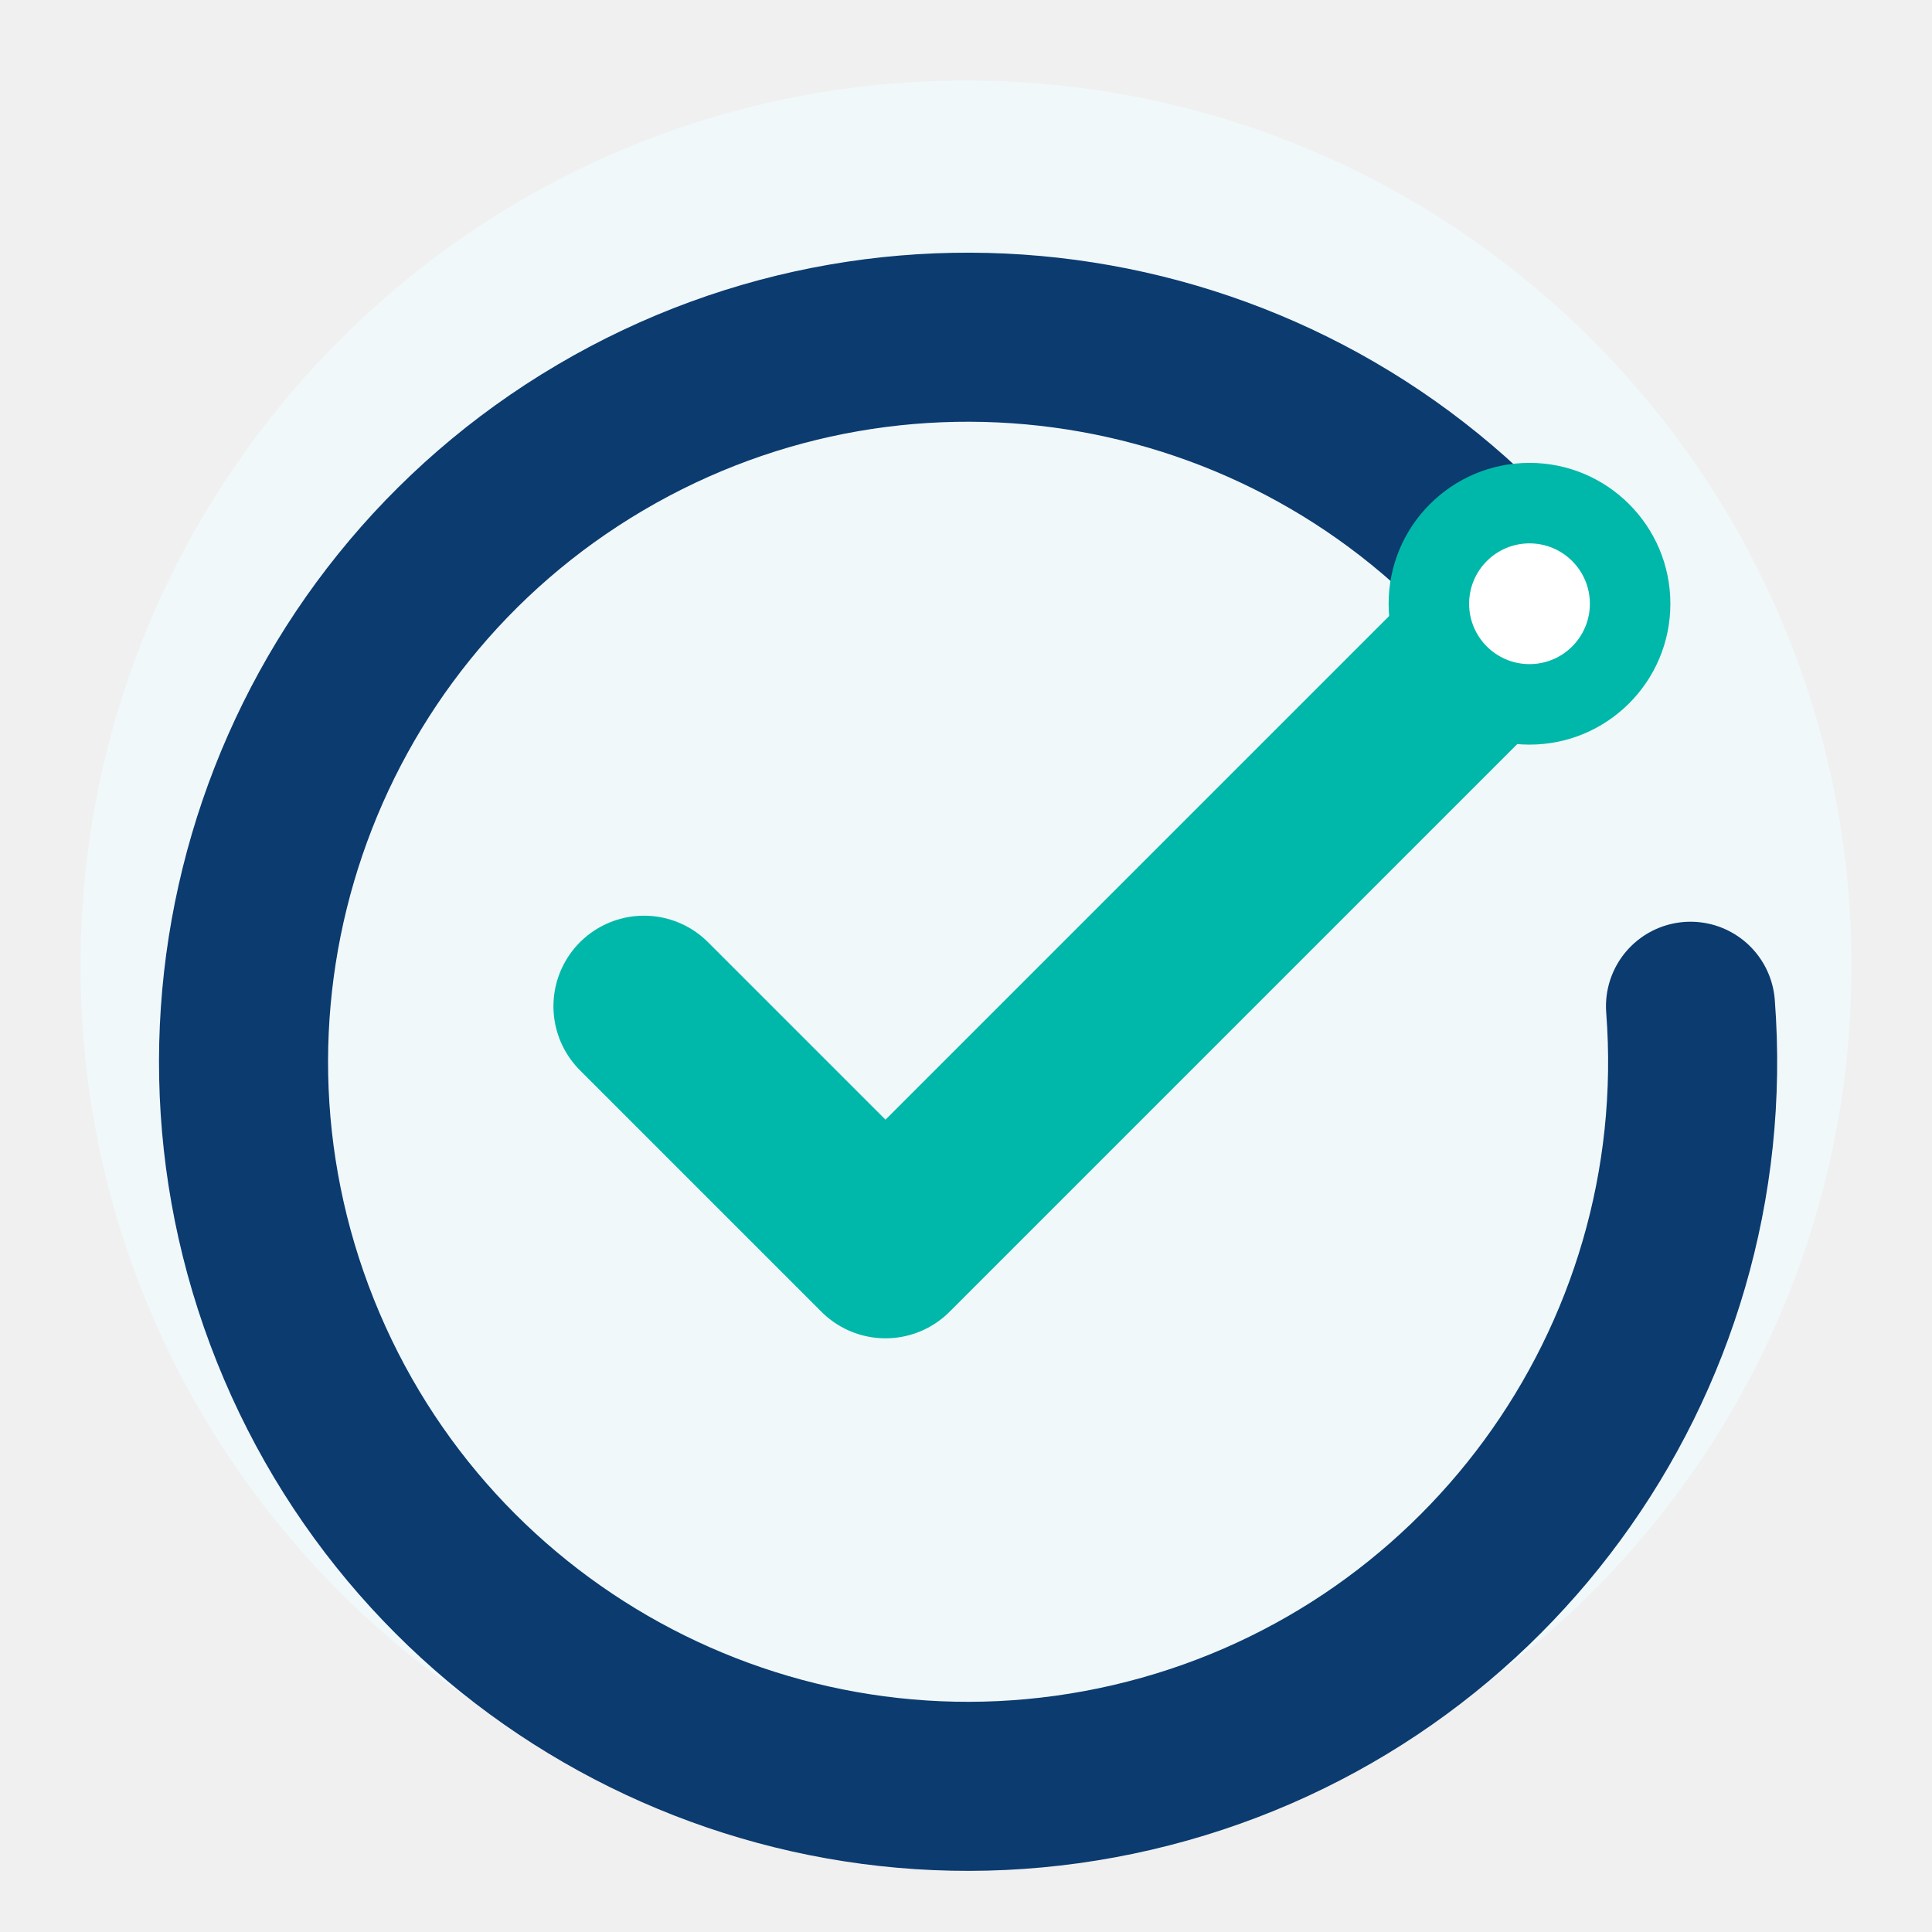
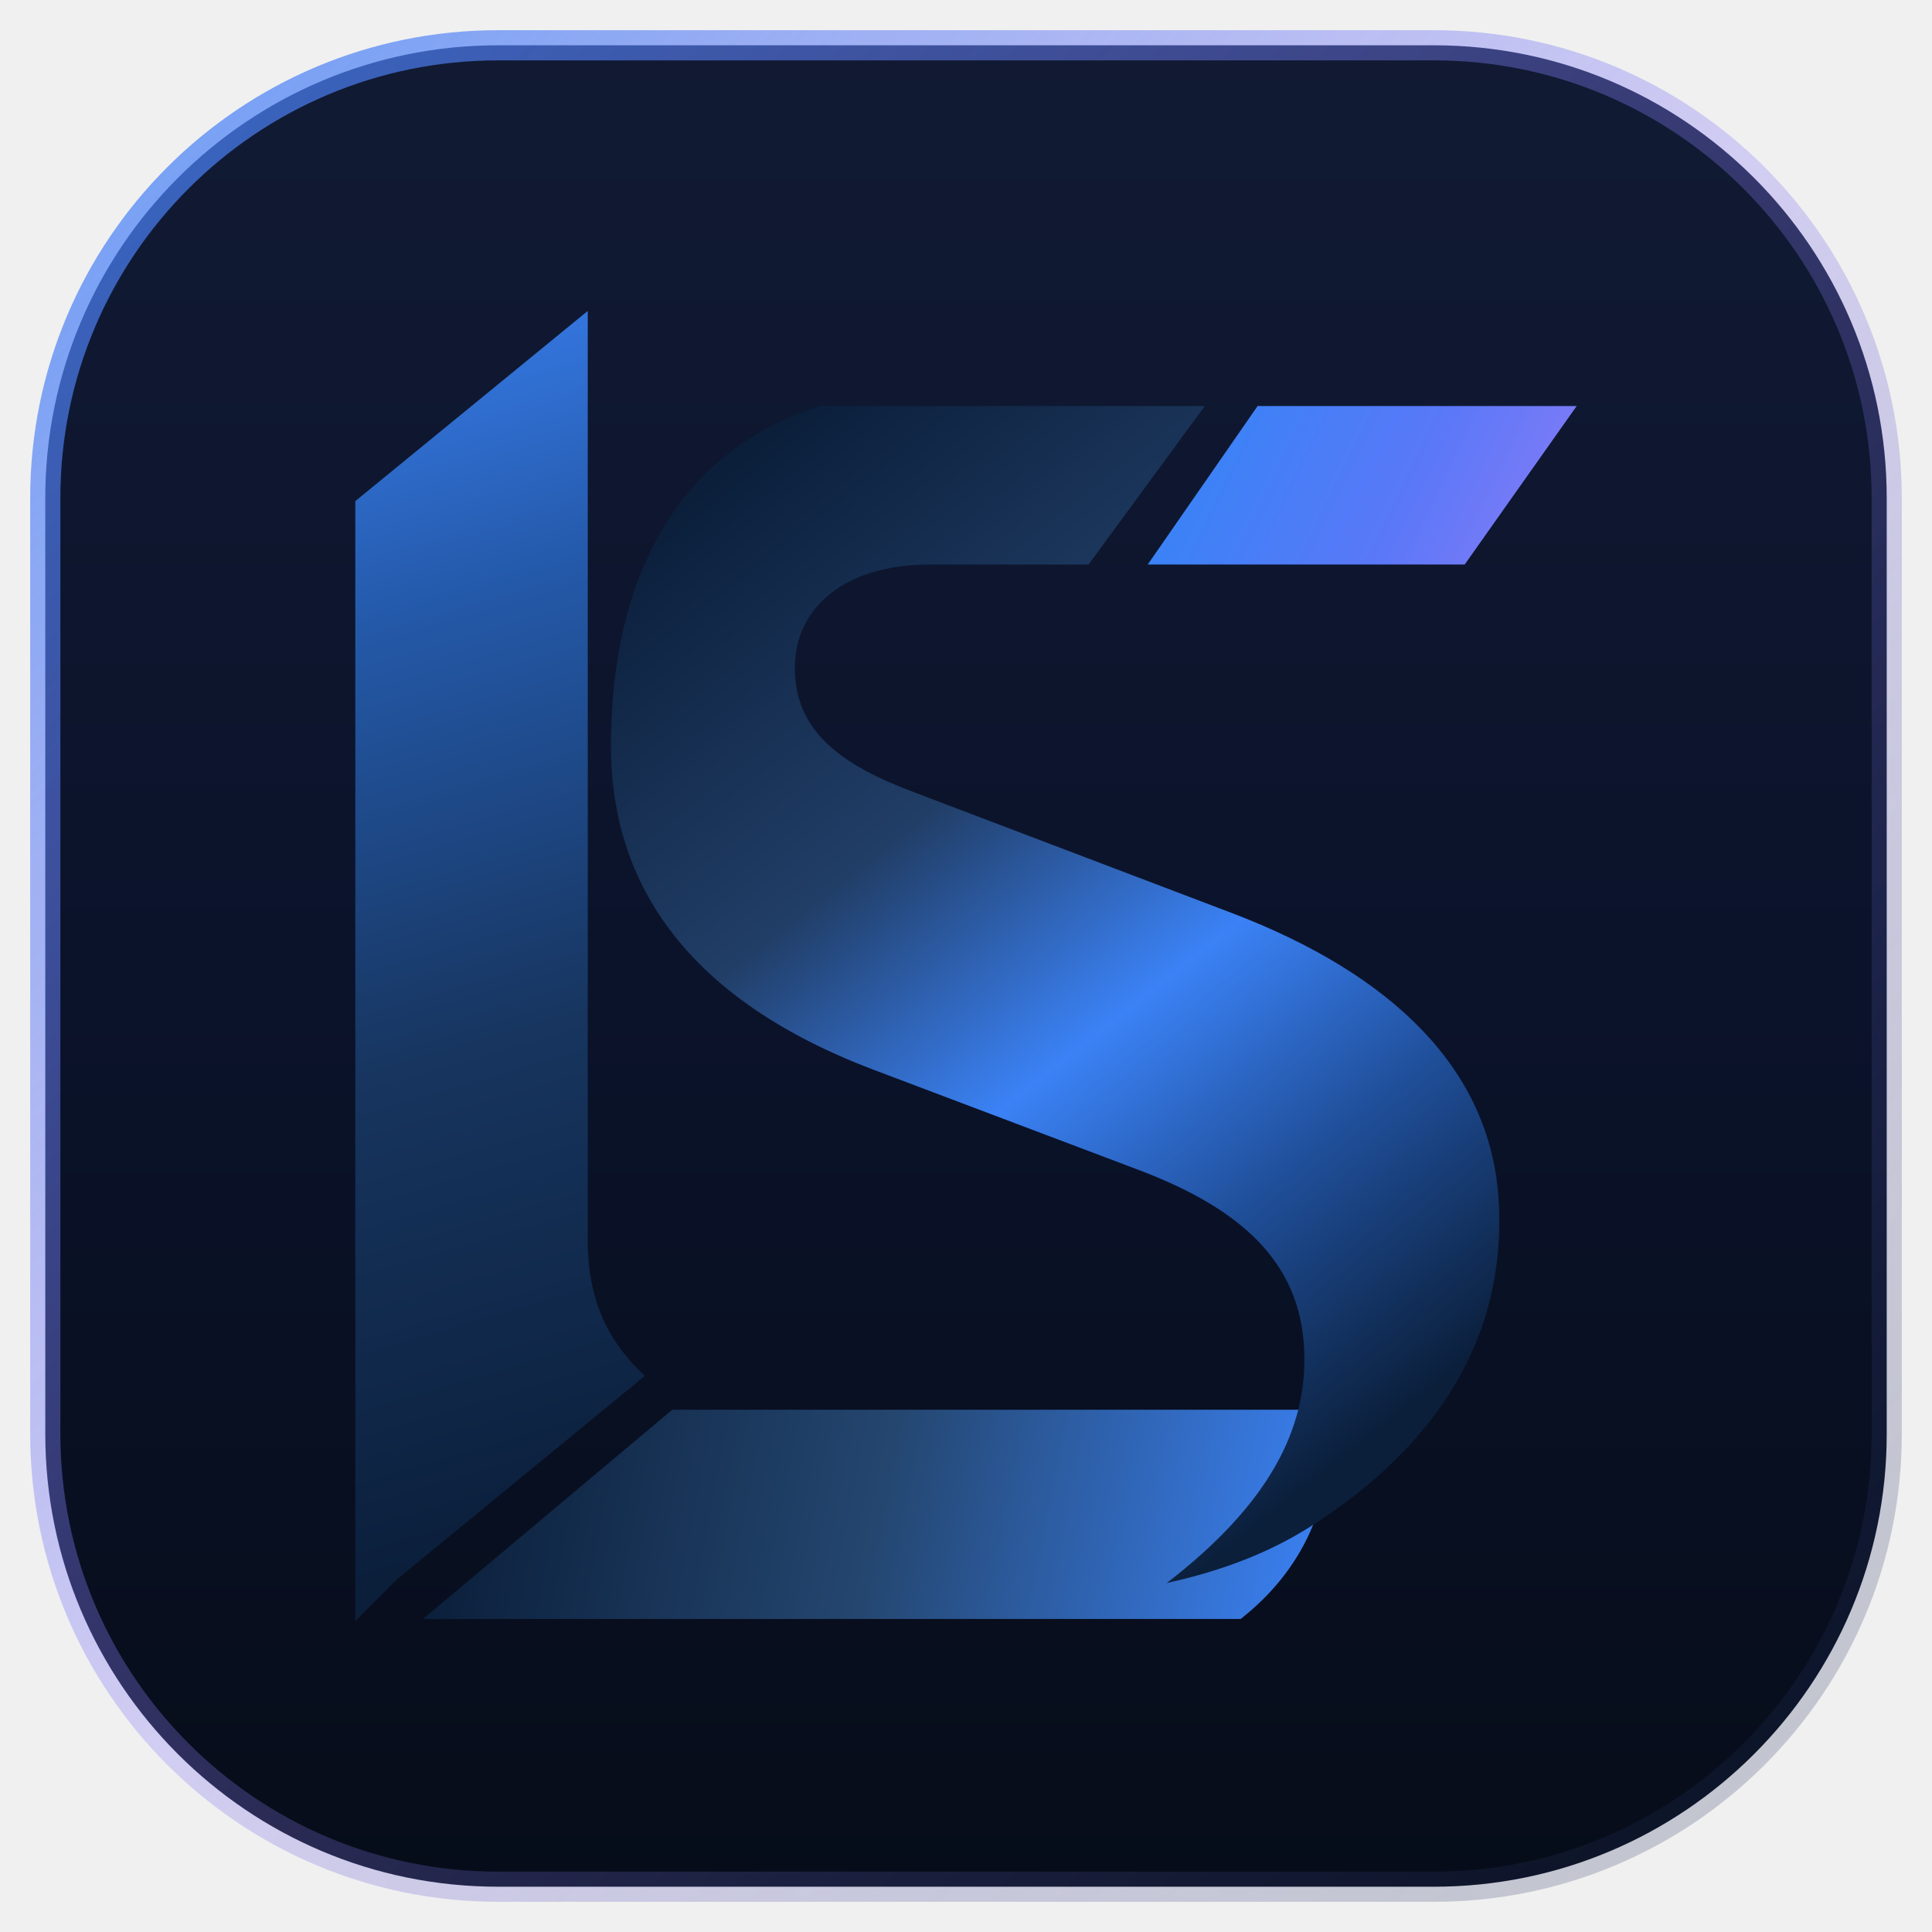
- <svg xmlns="http://www.w3.org/2000/svg" width="64" height="64" viewBox="0 0 48 48" fill="none">
-   <circle cx="24" cy="24" r="22" fill="#F0F8FA" />
-   <path d="M 38 15 A 18 18 0 1 0 42 25" stroke="#0B3B6F" stroke-width="4.2" stroke-linecap="round" />
-   <path d="M 16 25 L 22 31 L 38 15" stroke="#00B8A9" stroke-width="4.5" stroke-linecap="round" stroke-linejoin="round" />
-   <circle cx="38" cy="15" r="3.5" fill="#00B8A9" />
-   <circle cx="38" cy="15" r="1.5" fill="#FFFFFF" />
+ <svg xmlns="http://www.w3.org/2000/svg" viewBox="0 0 128 128" fill="none" width="100%" height="100%">
+   <defs>
+     <linearGradient id="fav-bg" x1="64" y1="0" x2="64" y2="128" gradientUnits="userSpaceOnUse">
+       <stop offset="0%" stop-color="#111B33" />
+       <stop offset="50%" stop-color="#0B132B" />
+       <stop offset="100%" stop-color="#060C18" />
+     </linearGradient>
+     <linearGradient id="fav-border" x1="0" y1="0" x2="128" y2="128" gradientUnits="userSpaceOnUse">
+       <stop offset="0%" stop-color="#3B82F6" stop-opacity="0.8" />
+       <stop offset="50%" stop-color="#8B7CF6" stop-opacity="0.3" />
+       <stop offset="100%" stop-color="#0B1F3B" stop-opacity="0.2" />
+     </linearGradient>
+     <linearGradient id="fav-gradL" x1="250" y1="180" x2="420" y2="760" gradientUnits="userSpaceOnUse">
+       <stop offset="0" stop-color="#3B82F6" />
+       <stop offset="0.28" stop-color="#2459A9" />
+       <stop offset="0.62" stop-color="#17355F" />
+       <stop offset="1" stop-color="#0B1F3B" />
+     </linearGradient>
+     <linearGradient id="fav-gradBottom" x1="290" y1="710" x2="700" y2="790" gradientUnits="userSpaceOnUse">
+       <stop offset="0" stop-color="#0B1F3B" />
+       <stop offset="0.48" stop-color="#24466F" />
+       <stop offset="1" stop-color="#3B82F6" />
+     </linearGradient>
+     <linearGradient id="fav-gradS" x1="430" y1="270" x2="770" y2="700" gradientUnits="userSpaceOnUse">
+       <stop offset="0" stop-color="#0B1F3B" />
+       <stop offset="0.34" stop-color="#213E67" />
+       <stop offset="0.58" stop-color="#3B82F6" />
+       <stop offset="0.78" stop-color="#1F4E98" />
+       <stop offset="1" stop-color="#0B1F3B" />
+     </linearGradient>
+     <linearGradient id="fav-gradAccent" x1="650" y1="250" x2="815" y2="330" gradientUnits="userSpaceOnUse">
+       <stop offset="0" stop-color="#3B82F6" />
+       <stop offset="0.52" stop-color="#5A78F8" />
+       <stop offset="1" stop-color="#8B7CF6" />
+     </linearGradient>
+   </defs>
+   <rect x="3" y="3" width="122" height="122" rx="30" fill="url(#fav-bg)" stroke="url(#fav-border)" stroke-width="2" />
+   <g transform="translate(64, 64) scale(0.14) translate(-524, -520)">
+     <path d="M235 300 L345 210 L345 650 C345 680 356 699 372 714 L255 810 L235 830 Z" fill="url(#fav-gradL)" />
+     <path d="M267 829 L385 730 H695 C700 774 682 807 654 829 H267 Z" fill="url(#fav-gradBottom)" />
+     <path d="M455 255 H637 L582 330 H507 C467 330 443 350 443 379 C443 409 465 425 500 438 L650 495 C726 524 772 569 776 630 C780 690 752 742 692 782 C670 797 646 806 619 812 C667 775 686 739 684 701 C682 660 654 635 607 617 L480 569 C393 536 356 482 356 416 C356 328 394 274 455 255 Z" fill="url(#fav-gradS)" />
+     <path d="M662 255 H813 L760 330 H610 Z" fill="url(#fav-gradAccent)" />
+   </g>
</svg>
